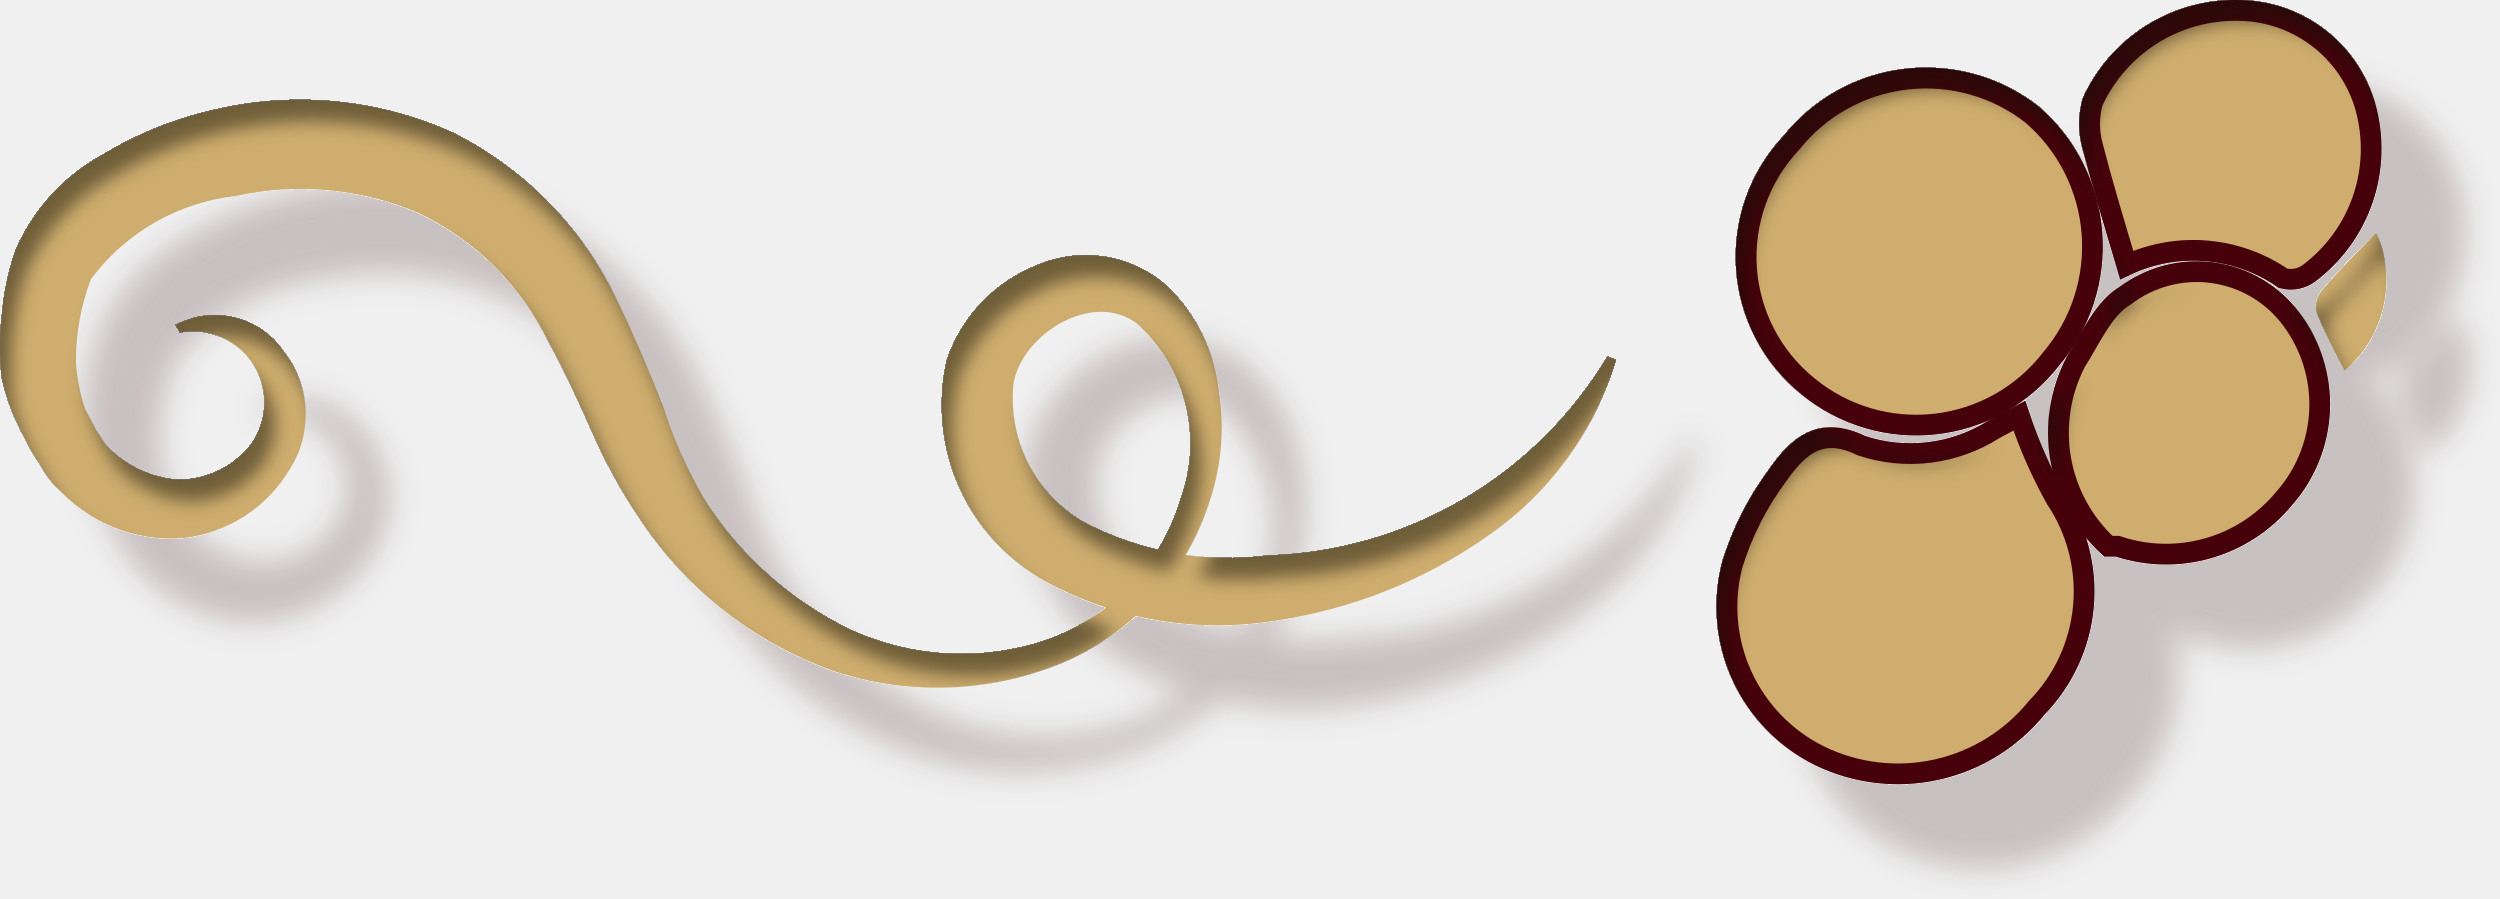
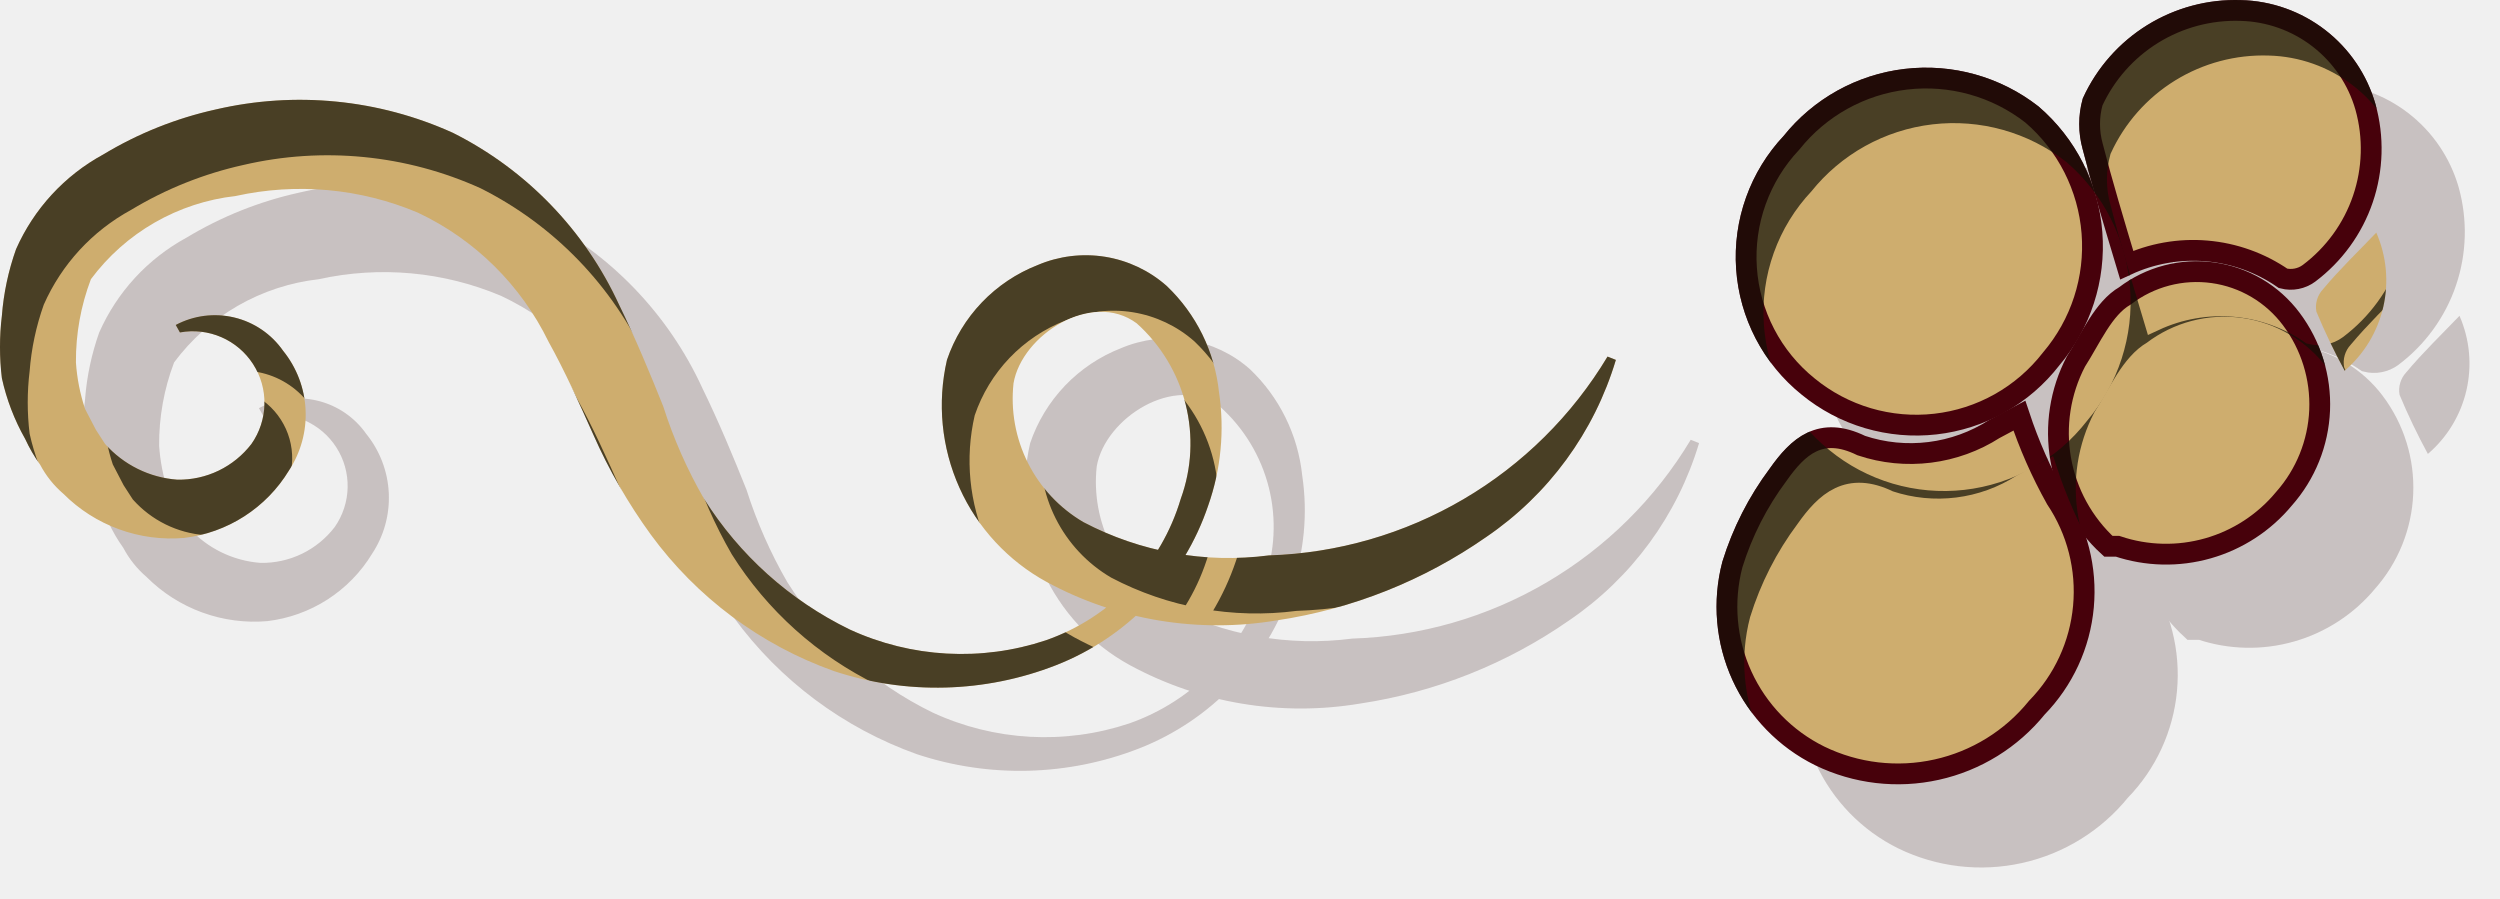
<svg xmlns="http://www.w3.org/2000/svg" preserveAspectRatio="none" overflow="visible" style="display: block;" width="90.15" height="32.382" viewBox="0 0 90.15 32.382" fill="none">
-   <g id="Frame 1437253182" filter="url(#filter0_di_0_37)">
-     <path id="Vector" d="M72.819 14.988C73.163 16.028 73.605 17.032 74.139 17.988C74.905 19.132 75.255 20.505 75.129 21.876C75.004 23.247 74.41 24.533 73.449 25.518C72.532 26.65 71.259 27.438 69.837 27.753C68.416 28.069 66.929 27.895 65.619 27.258C64.38 26.647 63.389 25.626 62.815 24.369C62.241 23.112 62.119 21.695 62.469 20.358C62.83 19.192 63.388 18.096 64.119 17.118C64.839 16.098 65.649 15.348 67.119 16.068C67.913 16.333 68.756 16.416 69.587 16.312C70.418 16.208 71.214 15.92 71.919 15.468L72.819 14.988Z" fill="#CEAD6E" stroke-width="0.75" stroke-miterlimit="10" stroke="#47010B" />
-     <path id="Vector_2" d="M65.201 13.938C64.556 13.419 64.026 12.772 63.644 12.038C63.262 11.304 63.035 10.499 62.979 9.674C62.922 8.848 63.037 8.02 63.317 7.241C63.596 6.462 64.033 5.75 64.601 5.148C65.621 3.871 67.103 3.048 68.726 2.857C70.349 2.666 71.982 3.123 73.271 4.128C74.528 5.208 75.307 6.742 75.436 8.395C75.566 10.048 75.035 11.685 73.961 12.948C73.457 13.597 72.829 14.14 72.113 14.542C71.396 14.945 70.606 15.2 69.79 15.292C68.973 15.385 68.146 15.312 67.358 15.08C66.57 14.847 65.836 14.459 65.201 13.938Z" fill="#CEAD6E" stroke-width="0.75" stroke-miterlimit="10" stroke="#47010B" />
-     <path id="Vector_3" d="M82.357 17.988C81.646 18.845 80.692 19.467 79.621 19.772C78.551 20.078 77.412 20.052 76.357 19.698H76.027C75.125 18.872 74.522 17.771 74.31 16.567C74.099 15.363 74.291 14.122 74.857 13.038C75.397 12.198 75.847 11.118 76.627 10.668C77.075 10.326 77.586 10.077 78.131 9.934C78.676 9.791 79.244 9.758 79.802 9.836C80.36 9.914 80.897 10.102 81.382 10.389C81.867 10.676 82.29 11.057 82.627 11.508C83.335 12.454 83.695 13.616 83.646 14.796C83.596 15.977 83.141 17.105 82.357 17.988Z" fill="#CEAD6E" stroke-width="0.75" stroke-miterlimit="10" stroke="#47010B" />
-     <path id="Vector_4" d="M76.689 9.558C76.239 8.058 75.789 6.558 75.459 5.268C75.316 4.748 75.316 4.198 75.459 3.678C75.925 2.663 76.68 1.809 77.63 1.222C78.581 0.635 79.683 0.341 80.799 0.378C81.822 0.403 82.81 0.754 83.62 1.38C84.429 2.006 85.018 2.874 85.299 3.858C85.603 4.947 85.571 6.103 85.207 7.174C84.843 8.244 84.164 9.18 83.259 9.858C83.127 9.955 82.975 10.021 82.814 10.052C82.653 10.083 82.487 10.079 82.329 10.038C81.512 9.474 80.562 9.133 79.573 9.049C78.583 8.964 77.589 9.14 76.689 9.558Z" fill="#CEAD6E" stroke-width="0.75" stroke-miterlimit="10" stroke="#47010B" />
-     <path id="Vector_5" d="M84.549 13.368C84.173 12.676 83.832 11.966 83.529 11.238C83.502 11.094 83.51 10.945 83.552 10.805C83.594 10.664 83.668 10.535 83.769 10.428C84.369 9.708 85.059 9.048 85.689 8.388C86.058 9.231 86.147 10.17 85.941 11.067C85.736 11.963 85.248 12.77 84.549 13.368Z" fill="#CEAD6E" />
-     <path id="Vector_6" d="M58.268 12.978C57.489 15.583 55.836 17.84 53.588 19.368C51.342 20.934 48.765 21.961 46.058 22.368C43.212 22.849 40.286 22.363 37.748 20.988C36.355 20.229 35.249 19.036 34.599 17.589C33.949 16.143 33.791 14.523 34.148 12.978C34.411 12.204 34.84 11.497 35.405 10.906C35.969 10.316 36.657 9.856 37.418 9.558C38.185 9.231 39.028 9.128 39.851 9.26C40.674 9.393 41.443 9.756 42.068 10.308C43.135 11.322 43.805 12.684 43.958 14.148C44.163 15.52 44.029 16.92 43.568 18.228C43.129 19.531 42.409 20.721 41.461 21.716C40.513 22.711 39.358 23.487 38.078 23.988C35.514 24.989 32.681 25.063 30.068 24.198C27.425 23.256 25.125 21.542 23.468 19.278C22.652 18.155 21.959 16.948 21.398 15.678C20.888 14.538 20.378 13.398 19.778 12.318C18.784 10.277 17.122 8.636 15.068 7.668C12.993 6.792 10.697 6.582 8.498 7.068C7.469 7.184 6.474 7.51 5.576 8.026C4.678 8.542 3.896 9.237 3.278 10.068C2.914 11.026 2.731 12.043 2.738 13.068C2.776 13.64 2.887 14.204 3.068 14.748L3.458 15.498L3.788 16.008C4.457 16.762 5.393 17.224 6.398 17.298C6.913 17.306 7.422 17.194 7.886 16.97C8.35 16.746 8.754 16.416 9.068 16.008C9.362 15.589 9.525 15.091 9.536 14.579C9.547 14.067 9.405 13.563 9.128 13.132C8.851 12.7 8.452 12.361 7.982 12.158C7.512 11.954 6.992 11.895 6.488 11.988L6.338 11.718C6.985 11.373 7.736 11.278 8.449 11.449C9.162 11.62 9.788 12.047 10.208 12.648C10.697 13.252 10.982 13.997 11.019 14.774C11.057 15.551 10.846 16.319 10.418 16.968C10.014 17.634 9.463 18.198 8.808 18.619C8.153 19.04 7.411 19.306 6.638 19.398C5.841 19.466 5.038 19.359 4.287 19.084C3.536 18.81 2.853 18.374 2.288 17.808C1.944 17.514 1.659 17.158 1.448 16.758C1.239 16.466 1.058 16.154 0.908 15.828C0.52 15.144 0.237 14.406 0.068 13.638C-0.023 12.891 -0.023 12.135 0.068 11.388C0.131 10.569 0.303 9.762 0.578 8.988C1.221 7.531 2.329 6.328 3.728 5.568C4.981 4.812 6.349 4.265 7.778 3.948C10.643 3.281 13.648 3.576 16.328 4.788C18.976 6.115 21.093 8.306 22.328 10.998C22.928 12.228 23.438 13.458 23.918 14.658C24.287 15.818 24.78 16.934 25.388 17.988C26.664 20.017 28.483 21.649 30.638 22.698C32.862 23.724 35.394 23.863 37.718 23.088C38.874 22.683 39.917 22.01 40.762 21.123C41.607 20.236 42.229 19.162 42.578 17.988C42.976 16.895 43.037 15.708 42.754 14.579C42.47 13.451 41.855 12.434 40.988 11.658C39.368 10.458 36.848 12.078 36.548 13.818C36.44 14.807 36.621 15.806 37.068 16.695C37.515 17.584 38.209 18.325 39.068 18.828C41.121 19.908 43.458 20.327 45.758 20.028C48.23 19.949 50.644 19.252 52.777 17.999C54.91 16.747 56.695 14.979 57.968 12.858L58.268 12.978Z" fill="#CEAD6E" />
+   <defs>
+     <mask id="inner" maskUnits="userSpaceOnUse" x="-10" y="-10" width="110.15" height="52.382">
+       <path d="M72.819 14.988C73.163 16.028 73.605 17.032 74.139 17.988C74.905 19.132 75.255 20.505 75.129 21.876C75.004 23.247 74.41 24.533 73.449 25.518C72.532 26.65 71.259 27.438 69.837 27.753C68.416 28.069 66.929 27.895 65.619 27.258C64.38 26.647 63.389 25.626 62.815 24.369C62.241 23.112 62.119 21.695 62.469 20.358C62.83 19.192 63.388 18.096 64.119 17.118C64.839 16.098 65.649 15.348 67.119 16.068C67.913 16.333 68.756 16.416 69.587 16.312C70.418 16.208 71.214 15.92 71.919 15.468L72.819 14.988Z" fill="#fff" stroke-width="0.75" stroke-miterlimit="10" stroke="#fff" />
+       <path d="M65.201 13.938C64.556 13.419 64.026 12.772 63.644 12.038C63.262 11.304 63.035 10.499 62.979 9.674C62.922 8.848 63.037 8.02 63.317 7.241C63.596 6.462 64.033 5.75 64.601 5.148C65.621 3.871 67.103 3.048 68.726 2.857C70.349 2.666 71.982 3.123 73.271 4.128C74.528 5.208 75.307 6.742 75.436 8.395C75.566 10.048 75.035 11.685 73.961 12.948C73.457 13.597 72.829 14.14 72.113 14.542C71.396 14.945 70.606 15.2 69.79 15.292C68.973 15.385 68.146 15.312 67.358 15.08C66.57 14.847 65.836 14.459 65.201 13.938Z" fill="#fff" stroke-width="0.75" stroke-miterlimit="10" stroke="#fff" />
+       <path d="M82.357 17.988C81.646 18.845 80.692 19.467 79.621 19.772C78.551 20.078 77.412 20.052 76.357 19.698H76.027C75.125 18.872 74.522 17.771 74.31 16.567C74.099 15.363 74.291 14.122 74.857 13.038C75.397 12.198 75.847 11.118 76.627 10.668C77.075 10.326 77.586 10.077 78.131 9.934C78.676 9.791 79.244 9.758 79.802 9.836C80.36 9.914 80.897 10.102 81.382 10.389C81.867 10.676 82.29 11.057 82.627 11.508C83.335 12.454 83.695 13.616 83.646 14.796C83.596 15.977 83.141 17.105 82.357 17.988Z" fill="#fff" stroke-width="0.75" stroke-miterlimit="10" stroke="#fff" />
+       <path d="M76.689 9.558C76.239 8.058 75.789 6.558 75.459 5.268C75.316 4.748 75.316 4.198 75.459 3.678C75.925 2.663 76.68 1.809 77.63 1.222C78.581 0.635 79.683 0.341 80.799 0.378C81.822 0.403 82.81 0.754 83.62 1.38C84.429 2.006 85.018 2.874 85.299 3.858C85.603 4.947 85.571 6.103 85.207 7.174C84.843 8.244 84.164 9.18 83.259 9.858C83.127 9.955 82.975 10.021 82.814 10.052C82.653 10.083 82.487 10.079 82.329 10.038C81.512 9.474 80.562 9.133 79.573 9.049C78.583 8.964 77.589 9.14 76.689 9.558Z" fill="#fff" stroke-width="0.75" stroke-miterlimit="10" stroke="#fff" />
+       <path d="M84.549 13.368C84.173 12.676 83.832 11.966 83.529 11.238C83.502 11.094 83.51 10.945 83.552 10.805C83.594 10.664 83.668 10.535 83.769 10.428C84.369 9.708 85.059 9.048 85.689 8.388C86.058 9.231 86.147 10.17 85.941 11.067C85.736 11.963 85.248 12.77 84.549 13.368Z" fill="#fff" />
+       <path d="M58.268 12.978C57.489 15.583 55.836 17.84 53.588 19.368C51.342 20.934 48.765 21.961 46.058 22.368C43.212 22.849 40.286 22.363 37.748 20.988C36.355 20.229 35.249 19.036 34.599 17.589C33.949 16.143 33.791 14.523 34.148 12.978C34.411 12.204 34.84 11.497 35.405 10.906C35.969 10.316 36.657 9.856 37.418 9.558C38.185 9.231 39.028 9.128 39.851 9.26C40.674 9.393 41.443 9.756 42.068 10.308C43.135 11.322 43.805 12.684 43.958 14.148C44.163 15.52 44.029 16.92 43.568 18.228C43.129 19.531 42.409 20.721 41.461 21.716C40.513 22.711 39.358 23.487 38.078 23.988C35.514 24.989 32.681 25.063 30.068 24.198C27.425 23.256 25.125 21.542 23.468 19.278C22.652 18.155 21.959 16.948 21.398 15.678C20.888 14.538 20.378 13.398 19.778 12.318C18.784 10.277 17.122 8.636 15.068 7.668C12.993 6.792 10.697 6.582 8.498 7.068C7.469 7.184 6.474 7.51 5.576 8.026C4.678 8.542 3.896 9.237 3.278 10.068C2.914 11.026 2.731 12.043 2.738 13.068C2.776 13.64 2.887 14.204 3.068 14.748L3.458 15.498L3.788 16.008C4.457 16.762 5.393 17.224 6.398 17.298C6.913 17.306 7.422 17.194 7.886 16.97C8.35 16.746 8.754 16.416 9.068 16.008C9.362 15.589 9.525 15.091 9.536 14.579C9.547 14.067 9.405 13.563 9.128 13.132C8.851 12.7 8.452 12.361 7.982 12.158C7.512 11.954 6.992 11.895 6.488 11.988L6.338 11.718C6.985 11.373 7.736 11.278 8.449 11.449C9.162 11.62 9.788 12.047 10.208 12.648C10.697 13.252 10.982 13.997 11.019 14.774C11.057 15.551 10.846 16.319 10.418 16.968C10.014 17.634 9.463 18.198 8.808 18.619C8.153 19.04 7.411 19.306 6.638 19.398C5.841 19.466 5.038 19.359 4.287 19.084C3.536 18.81 2.853 18.374 2.288 17.808C1.944 17.514 1.659 17.158 1.448 16.758C1.239 16.466 1.058 16.154 0.908 15.828C0.52 15.144 0.237 14.406 0.068 13.638C-0.023 12.891 -0.023 12.135 0.068 11.388C0.131 10.569 0.303 9.762 0.578 8.988C1.221 7.531 2.329 6.328 3.728 5.568C4.981 4.812 6.349 4.265 7.778 3.948C10.643 3.281 13.648 3.576 16.328 4.788C18.976 6.115 21.093 8.306 22.328 10.998C22.928 12.228 23.438 13.458 23.918 14.658C24.287 15.818 24.78 16.934 25.388 17.988C26.664 20.017 28.483 21.649 30.638 22.698C32.862 23.724 35.394 23.863 37.718 23.088C38.874 22.683 39.917 22.01 40.762 21.123C41.607 20.236 42.229 19.162 42.578 17.988C42.976 16.895 43.037 15.708 42.754 14.579C42.47 13.451 41.855 12.434 40.988 11.658C39.368 10.458 36.848 12.078 36.548 13.818C36.44 14.807 36.621 15.806 37.068 16.695C37.515 17.584 38.209 18.325 39.068 18.828C41.121 19.908 43.458 20.327 45.758 20.028C48.23 19.949 50.644 19.252 52.777 17.999C54.91 16.747 56.695 14.979 57.968 12.858L58.268 12.978Z" fill="#fff" />
+       <g transform="translate(1 2)">
+         <path d="M72.819 14.988C73.163 16.028 73.605 17.032 74.139 17.988C74.905 19.132 75.255 20.505 75.129 21.876C75.004 23.247 74.41 24.533 73.449 25.518C72.532 26.65 71.259 27.438 69.837 27.753C68.416 28.069 66.929 27.895 65.619 27.258C64.38 26.647 63.389 25.626 62.815 24.369C62.241 23.112 62.119 21.695 62.469 20.358C62.83 19.192 63.388 18.096 64.119 17.118C64.839 16.098 65.649 15.348 67.119 16.068C67.913 16.333 68.756 16.416 69.587 16.312C70.418 16.208 71.214 15.92 71.919 15.468L72.819 14.988Z" fill="#000" stroke-width="0.75" stroke-miterlimit="10" stroke="#000" />
+         <path d="M65.201 13.938C64.556 13.419 64.026 12.772 63.644 12.038C63.262 11.304 63.035 10.499 62.979 9.674C62.922 8.848 63.037 8.02 63.317 7.241C63.596 6.462 64.033 5.75 64.601 5.148C65.621 3.871 67.103 3.048 68.726 2.857C70.349 2.666 71.982 3.123 73.271 4.128C74.528 5.208 75.307 6.742 75.436 8.395C75.566 10.048 75.035 11.685 73.961 12.948C73.457 13.597 72.829 14.14 72.113 14.542C71.396 14.945 70.606 15.2 69.79 15.292C68.973 15.385 68.146 15.312 67.358 15.08C66.57 14.847 65.836 14.459 65.201 13.938Z" fill="#000" stroke-width="0.75" stroke-miterlimit="10" stroke="#000" />
+         <path d="M82.357 17.988C81.646 18.845 80.692 19.467 79.621 19.772C78.551 20.078 77.412 20.052 76.357 19.698H76.027C75.125 18.872 74.522 17.771 74.31 16.567C74.099 15.363 74.291 14.122 74.857 13.038C75.397 12.198 75.847 11.118 76.627 10.668C77.075 10.326 77.586 10.077 78.131 9.934C78.676 9.791 79.244 9.758 79.802 9.836C80.36 9.914 80.897 10.102 81.382 10.389C81.867 10.676 82.29 11.057 82.627 11.508C83.335 12.454 83.695 13.616 83.646 14.796C83.596 15.977 83.141 17.105 82.357 17.988Z" fill="#000" stroke-width="0.75" stroke-miterlimit="10" stroke="#000" />
+         <path d="M76.689 9.558C76.239 8.058 75.789 6.558 75.459 5.268C75.316 4.748 75.316 4.198 75.459 3.678C75.925 2.663 76.68 1.809 77.63 1.222C78.581 0.635 79.683 0.341 80.799 0.378C81.822 0.403 82.81 0.754 83.62 1.38C84.429 2.006 85.018 2.874 85.299 3.858C85.603 4.947 85.571 6.103 85.207 7.174C84.843 8.244 84.164 9.18 83.259 9.858C83.127 9.955 82.975 10.021 82.814 10.052C82.653 10.083 82.487 10.079 82.329 10.038C81.512 9.474 80.562 9.133 79.573 9.049C78.583 8.964 77.589 9.14 76.689 9.558Z" fill="#000" stroke-width="0.75" stroke-miterlimit="10" stroke="#000" />
+         <path d="M84.549 13.368C84.173 12.676 83.832 11.966 83.529 11.238C83.502 11.094 83.51 10.945 83.552 10.805C83.594 10.664 83.668 10.535 83.769 10.428C84.369 9.708 85.059 9.048 85.689 8.388C86.058 9.231 86.147 10.17 85.941 11.067C85.736 11.963 85.248 12.77 84.549 13.368Z" fill="#000" />
+         <path d="M58.268 12.978C57.489 15.583 55.836 17.84 53.588 19.368C51.342 20.934 48.765 21.961 46.058 22.368C43.212 22.849 40.286 22.363 37.748 20.988C36.355 20.229 35.249 19.036 34.599 17.589C33.949 16.143 33.791 14.523 34.148 12.978C34.411 12.204 34.84 11.497 35.405 10.906C35.969 10.316 36.657 9.856 37.418 9.558C38.185 9.231 39.028 9.128 39.851 9.26C40.674 9.393 41.443 9.756 42.068 10.308C43.135 11.322 43.805 12.684 43.958 14.148C44.163 15.52 44.029 16.92 43.568 18.228C43.129 19.531 42.409 20.721 41.461 21.716C40.513 22.711 39.358 23.487 38.078 23.988C35.514 24.989 32.681 25.063 30.068 24.198C27.425 23.256 25.125 21.542 23.468 19.278C22.652 18.155 21.959 16.948 21.398 15.678C20.888 14.538 20.378 13.398 19.778 12.318C18.784 10.277 17.122 8.636 15.068 7.668C12.993 6.792 10.697 6.582 8.498 7.068C7.469 7.184 6.474 7.51 5.576 8.026C4.678 8.542 3.896 9.237 3.278 10.068C2.914 11.026 2.731 12.043 2.738 13.068C2.776 13.64 2.887 14.204 3.068 14.748L3.458 15.498L3.788 16.008C4.457 16.762 5.393 17.224 6.398 17.298C6.913 17.306 7.422 17.194 7.886 16.97C8.35 16.746 8.754 16.416 9.068 16.008C9.362 15.589 9.525 15.091 9.536 14.579C9.547 14.067 9.405 13.563 9.128 13.132C8.851 12.7 8.452 12.361 7.982 12.158C7.512 11.954 6.992 11.895 6.488 11.988L6.338 11.718C6.985 11.373 7.736 11.278 8.449 11.449C9.162 11.62 9.788 12.047 10.208 12.648C10.697 13.252 10.982 13.997 11.019 14.774C11.057 15.551 10.846 16.319 10.418 16.968C10.014 17.634 9.463 18.198 8.808 18.619C8.153 19.04 7.411 19.306 6.638 19.398C5.841 19.466 5.038 19.359 4.287 19.084C3.536 18.81 2.853 18.374 2.288 17.808C1.944 17.514 1.659 17.158 1.448 16.758C1.239 16.466 1.058 16.154 0.908 15.828C0.52 15.144 0.237 14.406 0.068 13.638C-0.023 12.891 -0.023 12.135 0.068 11.388C0.131 10.569 0.303 9.762 0.578 8.988C1.221 7.531 2.329 6.328 3.728 5.568C4.981 4.812 6.349 4.265 7.778 3.948C10.643 3.281 13.648 3.576 16.328 4.788C18.976 6.115 21.093 8.306 22.328 10.998C22.928 12.228 23.438 13.458 23.918 14.658C24.287 15.818 24.78 16.934 25.388 17.988C26.664 20.017 28.483 21.649 30.638 22.698C32.862 23.724 35.394 23.863 37.718 23.088C38.874 22.683 39.917 22.01 40.762 21.123C41.607 20.236 42.229 19.162 42.578 17.988C42.976 16.895 43.037 15.708 42.754 14.579C42.47 13.451 41.855 12.434 40.988 11.658C39.368 10.458 36.848 12.078 36.548 13.818C36.44 14.807 36.621 15.806 37.068 16.695C37.515 17.584 38.209 18.325 39.068 18.828C41.121 19.908 43.458 20.327 45.758 20.028C48.23 19.949 50.644 19.252 52.777 17.999C54.91 16.747 56.695 14.979 57.968 12.858L58.268 12.978Z" fill="#000" />
+       </g>
+     </mask>
+   </defs>
+   <g transform="translate(3 3)" opacity="0.2">
+     <path d="M72.819 14.988C73.163 16.028 73.605 17.032 74.139 17.988C74.905 19.132 75.255 20.505 75.129 21.876C75.004 23.247 74.41 24.533 73.449 25.518C72.532 26.65 71.259 27.438 69.837 27.753C68.416 28.069 66.929 27.895 65.619 27.258C64.38 26.647 63.389 25.626 62.815 24.369C62.241 23.112 62.119 21.695 62.469 20.358C62.83 19.192 63.388 18.096 64.119 17.118C64.839 16.098 65.649 15.348 67.119 16.068C67.913 16.333 68.756 16.416 69.587 16.312C70.418 16.208 71.214 15.92 71.919 15.468L72.819 14.988Z" fill="#2A0303" stroke-width="0.75" stroke-miterlimit="10" stroke="#2A0303" />
+     <path d="M65.201 13.938C64.556 13.419 64.026 12.772 63.644 12.038C63.262 11.304 63.035 10.499 62.979 9.674C62.922 8.848 63.037 8.02 63.317 7.241C63.596 6.462 64.033 5.75 64.601 5.148C65.621 3.871 67.103 3.048 68.726 2.857C70.349 2.666 71.982 3.123 73.271 4.128C74.528 5.208 75.307 6.742 75.436 8.395C75.566 10.048 75.035 11.685 73.961 12.948C73.457 13.597 72.829 14.14 72.113 14.542C71.396 14.945 70.606 15.2 69.79 15.292C68.973 15.385 68.146 15.312 67.358 15.08C66.57 14.847 65.836 14.459 65.201 13.938Z" fill="#2A0303" stroke-width="0.75" stroke-miterlimit="10" stroke="#2A0303" />
+     <path d="M82.357 17.988C81.646 18.845 80.692 19.467 79.621 19.772C78.551 20.078 77.412 20.052 76.357 19.698H76.027C75.125 18.872 74.522 17.771 74.31 16.567C74.099 15.363 74.291 14.122 74.857 13.038C75.397 12.198 75.847 11.118 76.627 10.668C77.075 10.326 77.586 10.077 78.131 9.934C78.676 9.791 79.244 9.758 79.802 9.836C80.36 9.914 80.897 10.102 81.382 10.389C81.867 10.676 82.29 11.057 82.627 11.508C83.335 12.454 83.695 13.616 83.646 14.796C83.596 15.977 83.141 17.105 82.357 17.988Z" fill="#2A0303" stroke-width="0.75" stroke-miterlimit="10" stroke="#2A0303" />
+     <path d="M76.689 9.558C76.239 8.058 75.789 6.558 75.459 5.268C75.316 4.748 75.316 4.198 75.459 3.678C75.925 2.663 76.68 1.809 77.63 1.222C78.581 0.635 79.683 0.341 80.799 0.378C81.822 0.403 82.81 0.754 83.62 1.38C84.429 2.006 85.018 2.874 85.299 3.858C85.603 4.947 85.571 6.103 85.207 7.174C84.843 8.244 84.164 9.18 83.259 9.858C83.127 9.955 82.975 10.021 82.814 10.052C82.653 10.083 82.487 10.079 82.329 10.038C81.512 9.474 80.562 9.133 79.573 9.049C78.583 8.964 77.589 9.14 76.689 9.558Z" fill="#2A0303" stroke-width="0.75" stroke-miterlimit="10" stroke="#2A0303" />
+     <path d="M84.549 13.368C84.173 12.676 83.832 11.966 83.529 11.238C83.502 11.094 83.51 10.945 83.552 10.805C83.594 10.664 83.668 10.535 83.769 10.428C84.369 9.708 85.059 9.048 85.689 8.388C86.058 9.231 86.147 10.17 85.941 11.067C85.736 11.963 85.248 12.77 84.549 13.368Z" fill="#2A0303" />
+     <path d="M58.268 12.978C57.489 15.583 55.836 17.84 53.588 19.368C51.342 20.934 48.765 21.961 46.058 22.368C43.212 22.849 40.286 22.363 37.748 20.988C36.355 20.229 35.249 19.036 34.599 17.589C33.949 16.143 33.791 14.523 34.148 12.978C34.411 12.204 34.84 11.497 35.405 10.906C35.969 10.316 36.657 9.856 37.418 9.558C38.185 9.231 39.028 9.128 39.851 9.26C40.674 9.393 41.443 9.756 42.068 10.308C43.135 11.322 43.805 12.684 43.958 14.148C44.163 15.52 44.029 16.92 43.568 18.228C43.129 19.531 42.409 20.721 41.461 21.716C40.513 22.711 39.358 23.487 38.078 23.988C35.514 24.989 32.681 25.063 30.068 24.198C27.425 23.256 25.125 21.542 23.468 19.278C22.652 18.155 21.959 16.948 21.398 15.678C20.888 14.538 20.378 13.398 19.778 12.318C18.784 10.277 17.122 8.636 15.068 7.668C12.993 6.792 10.697 6.582 8.498 7.068C7.469 7.184 6.474 7.51 5.576 8.026C4.678 8.542 3.896 9.237 3.278 10.068C2.914 11.026 2.731 12.043 2.738 13.068C2.776 13.64 2.887 14.204 3.068 14.748L3.458 15.498L3.788 16.008C4.457 16.762 5.393 17.224 6.398 17.298C6.913 17.306 7.422 17.194 7.886 16.97C8.35 16.746 8.754 16.416 9.068 16.008C9.362 15.589 9.525 15.091 9.536 14.579C9.547 14.067 9.405 13.563 9.128 13.132C8.851 12.7 8.452 12.361 7.982 12.158C7.512 11.954 6.992 11.895 6.488 11.988L6.338 11.718C6.985 11.373 7.736 11.278 8.449 11.449C9.162 11.62 9.788 12.047 10.208 12.648C10.697 13.252 10.982 13.997 11.019 14.774C11.057 15.551 10.846 16.319 10.418 16.968C10.014 17.634 9.463 18.198 8.808 18.619C8.153 19.04 7.411 19.306 6.638 19.398C5.841 19.466 5.038 19.359 4.287 19.084C3.536 18.81 2.853 18.374 2.288 17.808C1.944 17.514 1.659 17.158 1.448 16.758C1.239 16.466 1.058 16.154 0.908 15.828C0.52 15.144 0.237 14.406 0.068 13.638C-0.023 12.891 -0.023 12.135 0.068 11.388C0.131 10.569 0.303 9.762 0.578 8.988C1.221 7.531 2.329 6.328 3.728 5.568C4.981 4.812 6.349 4.265 7.778 3.948C10.643 3.281 13.648 3.576 16.328 4.788C18.976 6.115 21.093 8.306 22.328 10.998C22.928 12.228 23.438 13.458 23.918 14.658C24.287 15.818 24.78 16.934 25.388 17.988C26.664 20.017 28.483 21.649 30.638 22.698C32.862 23.724 35.394 23.863 37.718 23.088C38.874 22.683 39.917 22.01 40.762 21.123C41.607 20.236 42.229 19.162 42.578 17.988C42.976 16.895 43.037 15.708 42.754 14.579C42.47 13.451 41.855 12.434 40.988 11.658C39.368 10.458 36.848 12.078 36.548 13.818C36.44 14.807 36.621 15.806 37.068 16.695C37.515 17.584 38.209 18.325 39.068 18.828C41.121 19.908 43.458 20.327 45.758 20.028C48.23 19.949 50.644 19.252 52.777 17.999C54.91 16.747 56.695 14.979 57.968 12.858L58.268 12.978Z" fill="#2A0303" />
  </g>
-   <defs>
-     <filter id="filter0_di_0_37" x="0" y="0" width="90.15" height="32.382" filterUnits="userSpaceOnUse" color-interpolation-filters="sRGB">
-       <feFlood flood-opacity="0" result="BackgroundImageFix" />
-       <feColorMatrix in="SourceAlpha" type="matrix" values="0 0 0 0 0 0 0 0 0 0 0 0 0 0 0 0 0 0 127 0" result="hardAlpha" />
-       <feOffset dx="3" dy="3" />
-       <feGaussianBlur stdDeviation="0.55" />
-       <feComposite in2="hardAlpha" operator="out" />
-       <feColorMatrix type="matrix" values="0 0 0 0 0.165 0 0 0 0 0.01 0 0 0 0 0.01 0 0 0 0.2 0" />
-       <feBlend mode="normal" in2="BackgroundImageFix" result="effect1_dropShadow_0_37" />
-       <feBlend mode="normal" in="SourceGraphic" in2="effect1_dropShadow_0_37" result="shape" />
-       <feColorMatrix in="SourceAlpha" type="matrix" values="0 0 0 0 0 0 0 0 0 0 0 0 0 0 0 0 0 0 127 0" result="hardAlpha" />
-       <feOffset dx="0.4" dy="0.8" />
-       <feGaussianBlur stdDeviation="0.3" />
-       <feComposite in2="hardAlpha" operator="arithmetic" k2="-1" k3="1" />
-       <feColorMatrix type="matrix" values="0 0 0 0 0.065 0 0 0 0 0.061 0 0 0 0 0.019 0 0 0 0.5 0" />
-       <feBlend mode="normal" in2="shape" result="effect2_innerShadow" />
-     </filter>
-   </defs>
+   <path d="M72.819 14.988C73.163 16.028 73.605 17.032 74.139 17.988C74.905 19.132 75.255 20.505 75.129 21.876C75.004 23.247 74.41 24.533 73.449 25.518C72.532 26.65 71.259 27.438 69.837 27.753C68.416 28.069 66.929 27.895 65.619 27.258C64.38 26.647 63.389 25.626 62.815 24.369C62.241 23.112 62.119 21.695 62.469 20.358C62.83 19.192 63.388 18.096 64.119 17.118C64.839 16.098 65.649 15.348 67.119 16.068C67.913 16.333 68.756 16.416 69.587 16.312C70.418 16.208 71.214 15.92 71.919 15.468L72.819 14.988Z" fill="#CEAD6E" stroke-width="0.75" stroke-miterlimit="10" stroke="#47010B" />
+   <path d="M65.201 13.938C64.556 13.419 64.026 12.772 63.644 12.038C63.262 11.304 63.035 10.499 62.979 9.674C62.922 8.848 63.037 8.02 63.317 7.241C63.596 6.462 64.033 5.75 64.601 5.148C65.621 3.871 67.103 3.048 68.726 2.857C70.349 2.666 71.982 3.123 73.271 4.128C74.528 5.208 75.307 6.742 75.436 8.395C75.566 10.048 75.035 11.685 73.961 12.948C73.457 13.597 72.829 14.14 72.113 14.542C71.396 14.945 70.606 15.2 69.79 15.292C68.973 15.385 68.146 15.312 67.358 15.08C66.57 14.847 65.836 14.459 65.201 13.938Z" fill="#CEAD6E" stroke-width="0.75" stroke-miterlimit="10" stroke="#47010B" />
+   <path d="M82.357 17.988C81.646 18.845 80.692 19.467 79.621 19.772C78.551 20.078 77.412 20.052 76.357 19.698H76.027C75.125 18.872 74.522 17.771 74.31 16.567C74.099 15.363 74.291 14.122 74.857 13.038C75.397 12.198 75.847 11.118 76.627 10.668C77.075 10.326 77.586 10.077 78.131 9.934C78.676 9.791 79.244 9.758 79.802 9.836C80.36 9.914 80.897 10.102 81.382 10.389C81.867 10.676 82.29 11.057 82.627 11.508C83.335 12.454 83.695 13.616 83.646 14.796C83.596 15.977 83.141 17.105 82.357 17.988Z" fill="#CEAD6E" stroke-width="0.75" stroke-miterlimit="10" stroke="#47010B" />
+   <path d="M76.689 9.558C76.239 8.058 75.789 6.558 75.459 5.268C75.316 4.748 75.316 4.198 75.459 3.678C75.925 2.663 76.68 1.809 77.63 1.222C78.581 0.635 79.683 0.341 80.799 0.378C81.822 0.403 82.81 0.754 83.62 1.38C84.429 2.006 85.018 2.874 85.299 3.858C85.603 4.947 85.571 6.103 85.207 7.174C84.843 8.244 84.164 9.18 83.259 9.858C83.127 9.955 82.975 10.021 82.814 10.052C82.653 10.083 82.487 10.079 82.329 10.038C81.512 9.474 80.562 9.133 79.573 9.049C78.583 8.964 77.589 9.14 76.689 9.558Z" fill="#CEAD6E" stroke-width="0.75" stroke-miterlimit="10" stroke="#47010B" />
+   <path d="M84.549 13.368C84.173 12.676 83.832 11.966 83.529 11.238C83.502 11.094 83.51 10.945 83.552 10.805C83.594 10.664 83.668 10.535 83.769 10.428C84.369 9.708 85.059 9.048 85.689 8.388C86.058 9.231 86.147 10.17 85.941 11.067C85.736 11.963 85.248 12.77 84.549 13.368Z" fill="#CEAD6E" />
+   <path d="M58.268 12.978C57.489 15.583 55.836 17.84 53.588 19.368C51.342 20.934 48.765 21.961 46.058 22.368C43.212 22.849 40.286 22.363 37.748 20.988C36.355 20.229 35.249 19.036 34.599 17.589C33.949 16.143 33.791 14.523 34.148 12.978C34.411 12.204 34.84 11.497 35.405 10.906C35.969 10.316 36.657 9.856 37.418 9.558C38.185 9.231 39.028 9.128 39.851 9.26C40.674 9.393 41.443 9.756 42.068 10.308C43.135 11.322 43.805 12.684 43.958 14.148C44.163 15.52 44.029 16.92 43.568 18.228C43.129 19.531 42.409 20.721 41.461 21.716C40.513 22.711 39.358 23.487 38.078 23.988C35.514 24.989 32.681 25.063 30.068 24.198C27.425 23.256 25.125 21.542 23.468 19.278C22.652 18.155 21.959 16.948 21.398 15.678C20.888 14.538 20.378 13.398 19.778 12.318C18.784 10.277 17.122 8.636 15.068 7.668C12.993 6.792 10.697 6.582 8.498 7.068C7.469 7.184 6.474 7.51 5.576 8.026C4.678 8.542 3.896 9.237 3.278 10.068C2.914 11.026 2.731 12.043 2.738 13.068C2.776 13.64 2.887 14.204 3.068 14.748L3.458 15.498L3.788 16.008C4.457 16.762 5.393 17.224 6.398 17.298C6.913 17.306 7.422 17.194 7.886 16.97C8.35 16.746 8.754 16.416 9.068 16.008C9.362 15.589 9.525 15.091 9.536 14.579C9.547 14.067 9.405 13.563 9.128 13.132C8.851 12.7 8.452 12.361 7.982 12.158C7.512 11.954 6.992 11.895 6.488 11.988L6.338 11.718C6.985 11.373 7.736 11.278 8.449 11.449C9.162 11.62 9.788 12.047 10.208 12.648C10.697 13.252 10.982 13.997 11.019 14.774C11.057 15.551 10.846 16.319 10.418 16.968C10.014 17.634 9.463 18.198 8.808 18.619C8.153 19.04 7.411 19.306 6.638 19.398C5.841 19.466 5.038 19.359 4.287 19.084C3.536 18.81 2.853 18.374 2.288 17.808C1.944 17.514 1.659 17.158 1.448 16.758C1.239 16.466 1.058 16.154 0.908 15.828C0.52 15.144 0.237 14.406 0.068 13.638C-0.023 12.891 -0.023 12.135 0.068 11.388C0.131 10.569 0.303 9.762 0.578 8.988C1.221 7.531 2.329 6.328 3.728 5.568C4.981 4.812 6.349 4.265 7.778 3.948C10.643 3.281 13.648 3.576 16.328 4.788C18.976 6.115 21.093 8.306 22.328 10.998C22.928 12.228 23.438 13.458 23.918 14.658C24.287 15.818 24.78 16.934 25.388 17.988C26.664 20.017 28.483 21.649 30.638 22.698C32.862 23.724 35.394 23.863 37.718 23.088C38.874 22.683 39.917 22.01 40.762 21.123C41.607 20.236 42.229 19.162 42.578 17.988C42.976 16.895 43.037 15.708 42.754 14.579C42.47 13.451 41.855 12.434 40.988 11.658C39.368 10.458 36.848 12.078 36.548 13.818C36.44 14.807 36.621 15.806 37.068 16.695C37.515 17.584 38.209 18.325 39.068 18.828C41.121 19.908 43.458 20.327 45.758 20.028C48.23 19.949 50.644 19.252 52.777 17.999C54.91 16.747 56.695 14.979 57.968 12.858L58.268 12.978Z" fill="#CEAD6E" />
+   <rect x="-10" y="-10" width="110.15" height="52.382" fill="#110F05" opacity="0.7" mask="url(#inner)" />
</svg>
